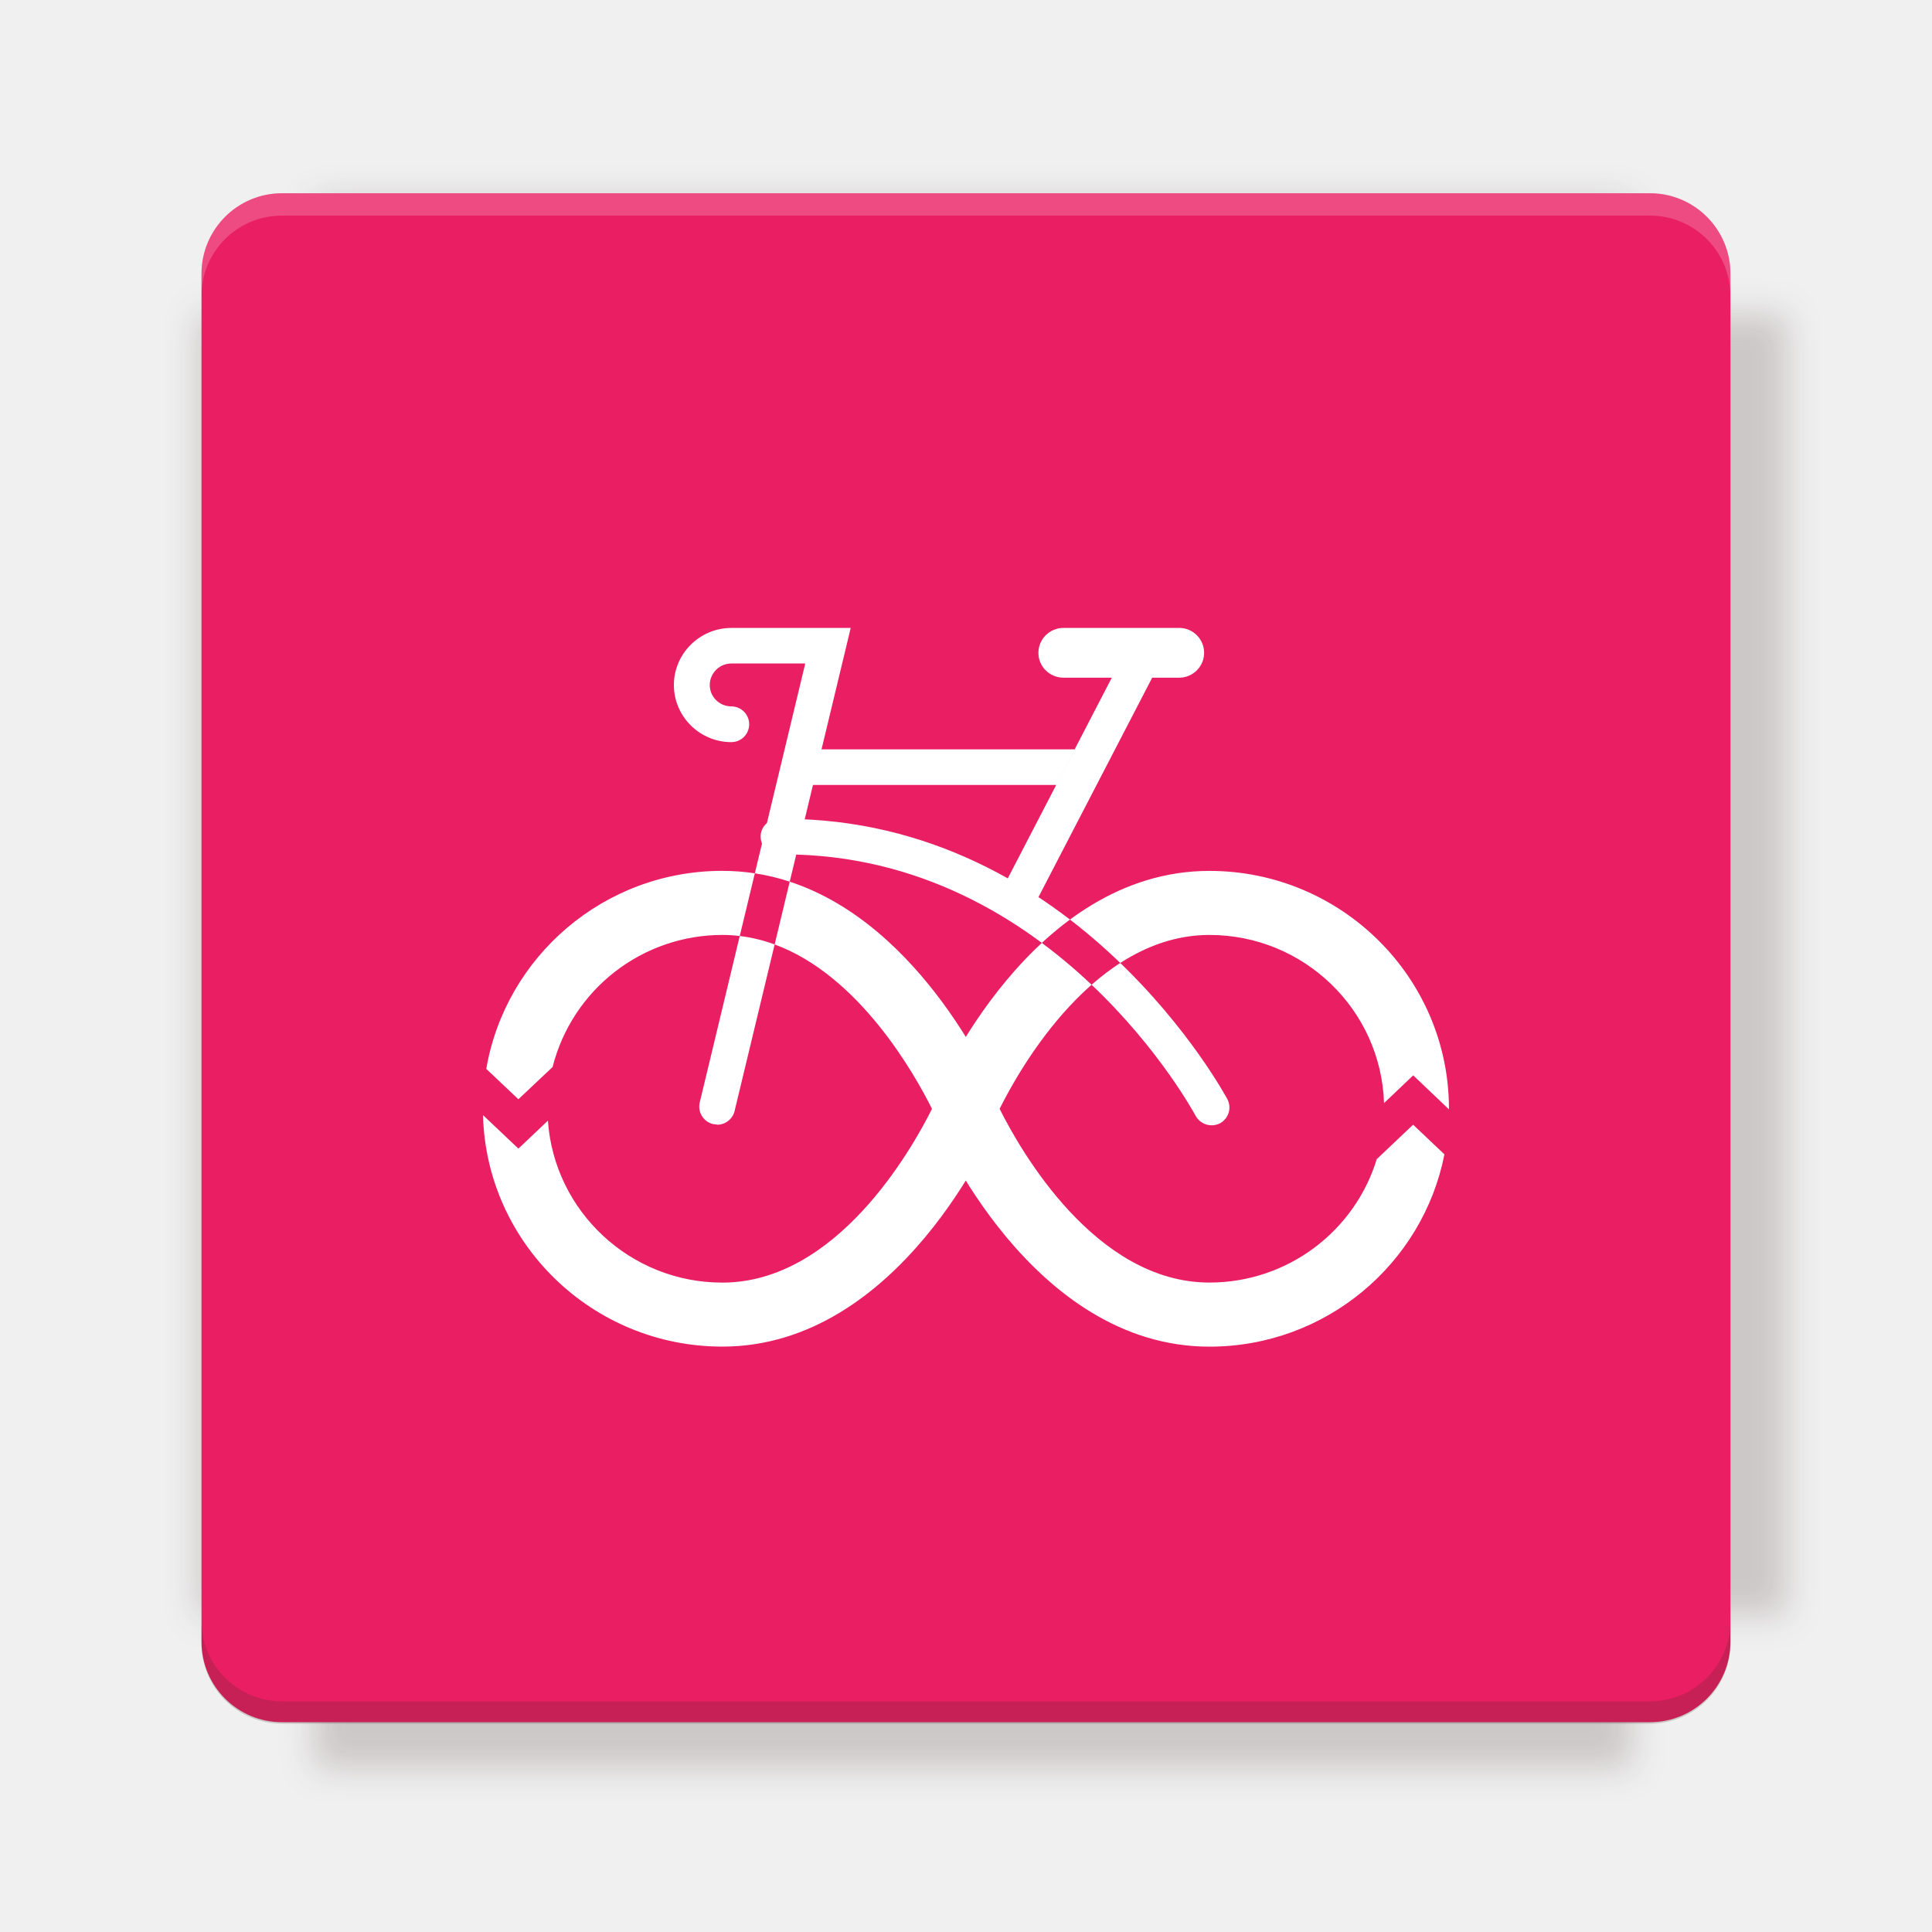
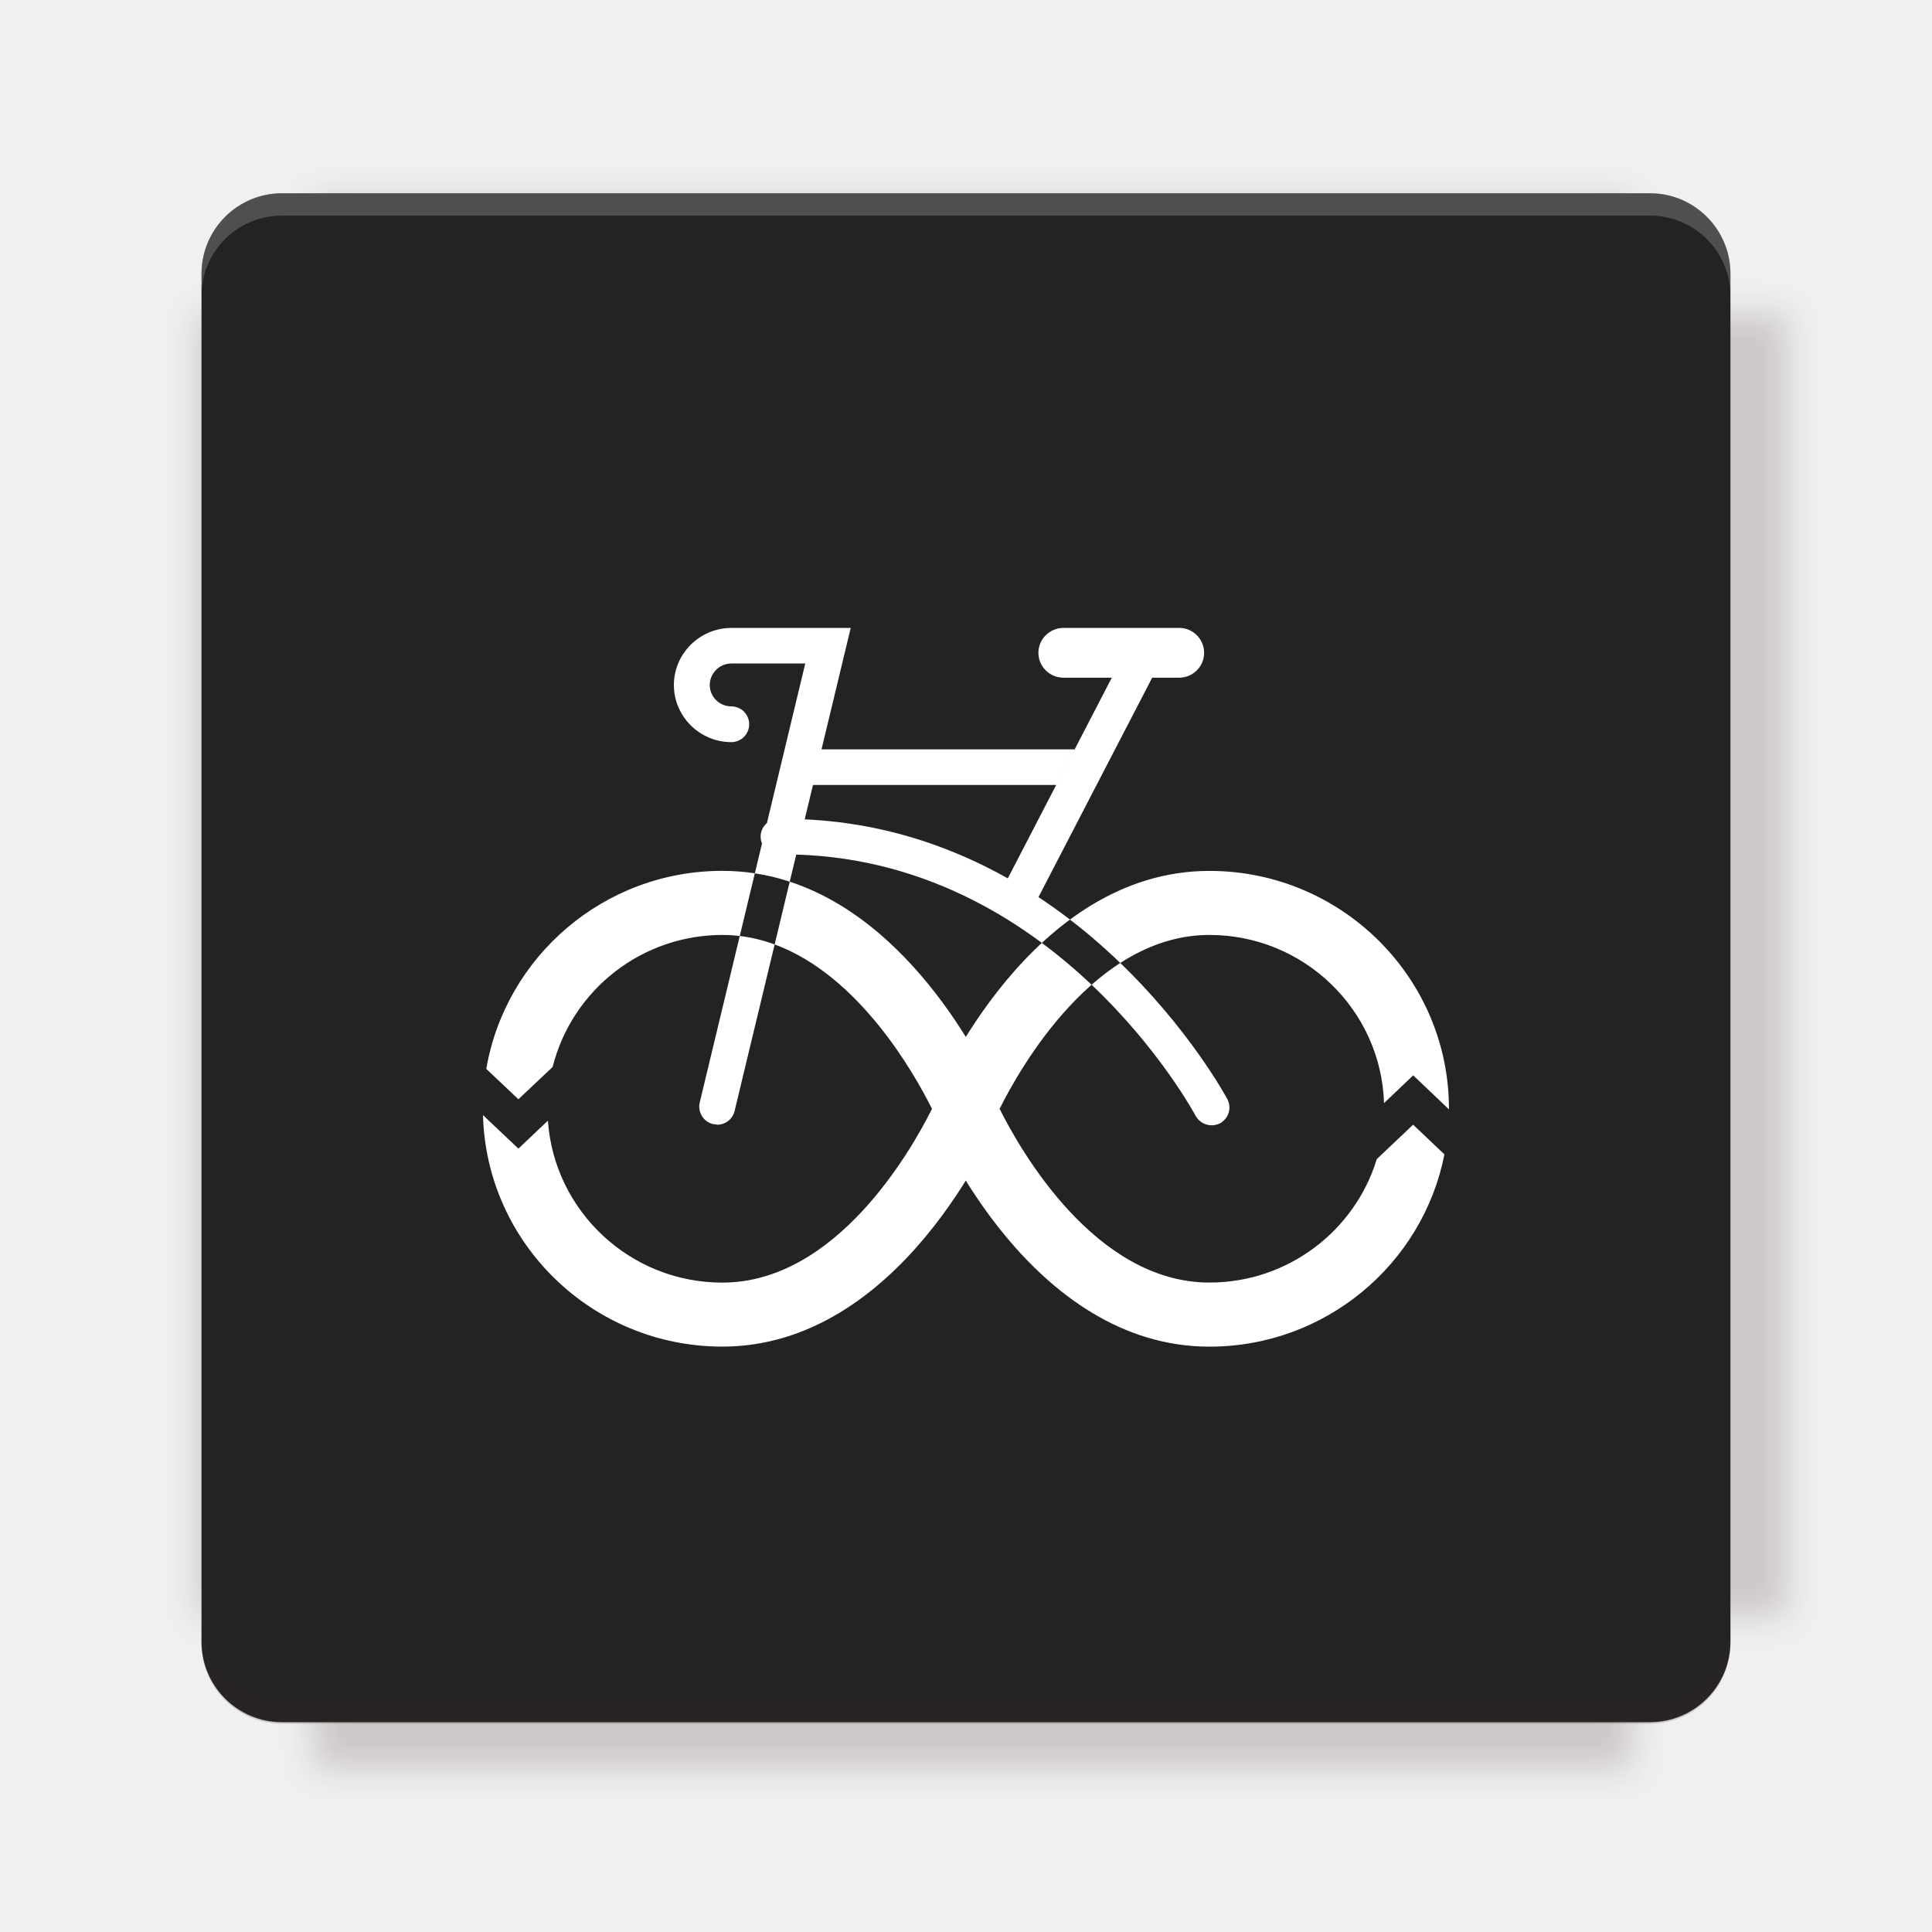
<svg xmlns="http://www.w3.org/2000/svg" fill="none" viewBox="0 0 40 40">
  <g filter="url(#filter0_f)" opacity=".2">
    <path d="m6.497 4.131v2.377h-2.408v26.937h2.408v3.169h27.29v-3.169h3.211v-26.937h-3.211v-2.377h-27.29z" fill="#3E2723" />
  </g>
-   <path d="m34.161 4.001h-28.323c-0.92 0-1.666 0.746-1.666 1.666v28.323c0 0.92 0.746 1.666 1.666 1.666h28.323c0.92 0 1.666-0.746 1.666-1.666v-28.323c0-0.92-0.746-1.666-1.666-1.666z" fill="#E91E63" />
+   <path d="m34.161 4.001h-28.323c-0.92 0-1.666 0.746-1.666 1.666v28.323c0 0.92 0.746 1.666 1.666 1.666h28.323c0.92 0 1.666-0.746 1.666-1.666v-28.323c0-0.92-0.746-1.666-1.666-1.666z" fill="#232323" />
  <path d="m5.838 4c-0.923 0-1.667 0.744-1.667 1.667v0.464c0-0.923 0.744-1.667 1.667-1.667h28.322c0.923 0 1.667 0.744 1.667 1.667v-0.464c0-0.923-0.744-1.667-1.667-1.667h-28.322z" fill="#fff" opacity=".2" />
  <path d="m34.16 35.688c0.923 0 1.667-0.744 1.667-1.667v-0.464c0 0.923-0.744 1.667-1.667 1.667h-28.322c-0.923 0-1.667-0.744-1.667-1.667v0.464c0 0.923 0.744 1.667 1.667 1.667h28.322z" fill="#3E2723" opacity=".2" />
  <path d="m20.65 22.698c-0.068-0.165-1.529-3.535-4.299-4.444-0.232-0.076-0.473-0.135-0.723-0.173-0.218-0.033-0.442-0.051-0.673-0.051-2.451 0-4.488 1.775-4.887 4.1l0.665 0.629 0.708-0.668c0.198-0.782 0.651-1.475 1.288-1.97 0.636-0.495 1.42-0.764 2.226-0.764 0.123 0 0.243 0.007 0.362 0.022 0.251 0.03 0.491 0.09 0.722 0.175 1.748 0.642 2.896 2.678 3.257 3.404-0.431 0.862-1.983 3.597-4.341 3.597-1.915 0-3.482-1.484-3.611-3.353l-0.611 0.579-0.733-0.694c0.068 2.655 2.264 4.793 4.955 4.793 3.676 0 5.616-4.477 5.695-4.668l0.004-0.255-0.004-0.259zm8.609 0.586-0.755 0.715c-0.449 1.477-1.833 2.555-3.464 2.555-2.361 0-3.913-2.734-4.344-3.597 0.431-0.866 1.984-3.6 4.344-3.6 1.958 0 3.554 1.552 3.615 3.482l0.604-0.575 0.74 0.704v-0.011c0-2.716-2.224-4.926-4.959-4.926-3.679 0-5.62 4.477-5.699 4.668l0.014 0.259-0.014 0.255c0.079 0.19 2.019 4.668 5.699 4.668 2.408 0 4.42-1.714 4.865-3.981l-0.647-0.614zm-4.175 0.014c-0.133 0-0.262-0.072-0.331-0.198-0.029-0.054-2.907-5.411-8.534-5.411l-0.101 0.004c-0.201 0-0.366-0.165-0.37-0.366-0.004-0.205 0.162-0.37 0.366-0.374h0.108c6.083 0 9.159 5.749 9.191 5.807 0.093 0.183 0.022 0.402-0.158 0.499-0.054 0.025-0.115 0.04-0.172 0.04zm-10.234-0.014-0.086-0.011c-0.201-0.047-0.323-0.248-0.277-0.446l0.829-3.449 0.312-1.296 1.044-4.345h-1.531c-0.244 0-0.446 0.201-0.446 0.446 0 0.244 0.201 0.442 0.446 0.442 0.098 0 0.192 0.039 0.262 0.108 0.069 0.07 0.108 0.164 0.108 0.262 0 0.098-0.039 0.192-0.108 0.262-0.069 0.069-0.164 0.108-0.262 0.108-0.654 0-1.189-0.532-1.189-1.182s0.535-1.182 1.189-1.182h2.472l-1.263 5.255-0.312 1.299-0.829 3.447c-0.04 0.169-0.194 0.284-0.359 0.284z" fill="#fff" />
  <path d="m16.468 16.252h5.4l0.382-0.737h-5.782v0.737zm4.973 2.436-0.661-0.338 2.587-4.991 0.661 0.338-2.587 4.991zm2.972-4.657h-2.393c-0.287 0-0.521-0.23-0.521-0.514 0-0.287 0.234-0.517 0.521-0.517h2.393c0.284 0 0.517 0.23 0.517 0.517 0 0.284-0.234 0.514-0.517 0.514z" fill="#fff" />
  <defs>
    <filter id="filter0_f" x="3.384" y="3.426" width="34.319" height="33.893" color-interpolation-filters="sRGB" filterUnits="userSpaceOnUse">
      <feFlood flood-opacity="0" result="BackgroundImageFix" />
      <feBlend in="SourceGraphic" in2="BackgroundImageFix" result="shape" />
      <feGaussianBlur result="effect1_foregroundBlur" stdDeviation="0.352" />
    </filter>
  </defs>
</svg>
